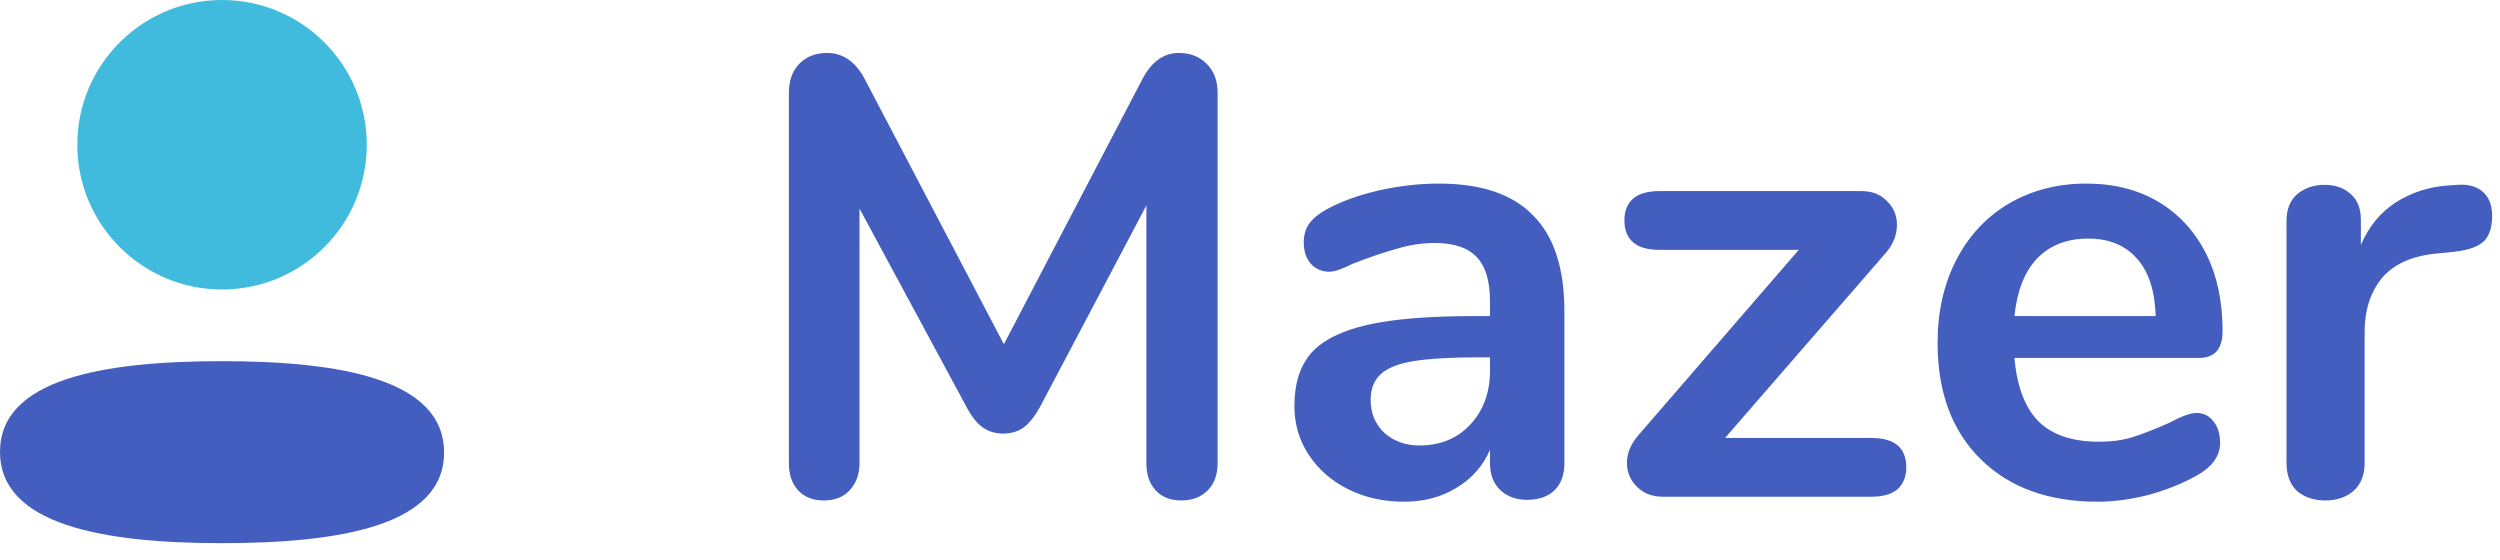
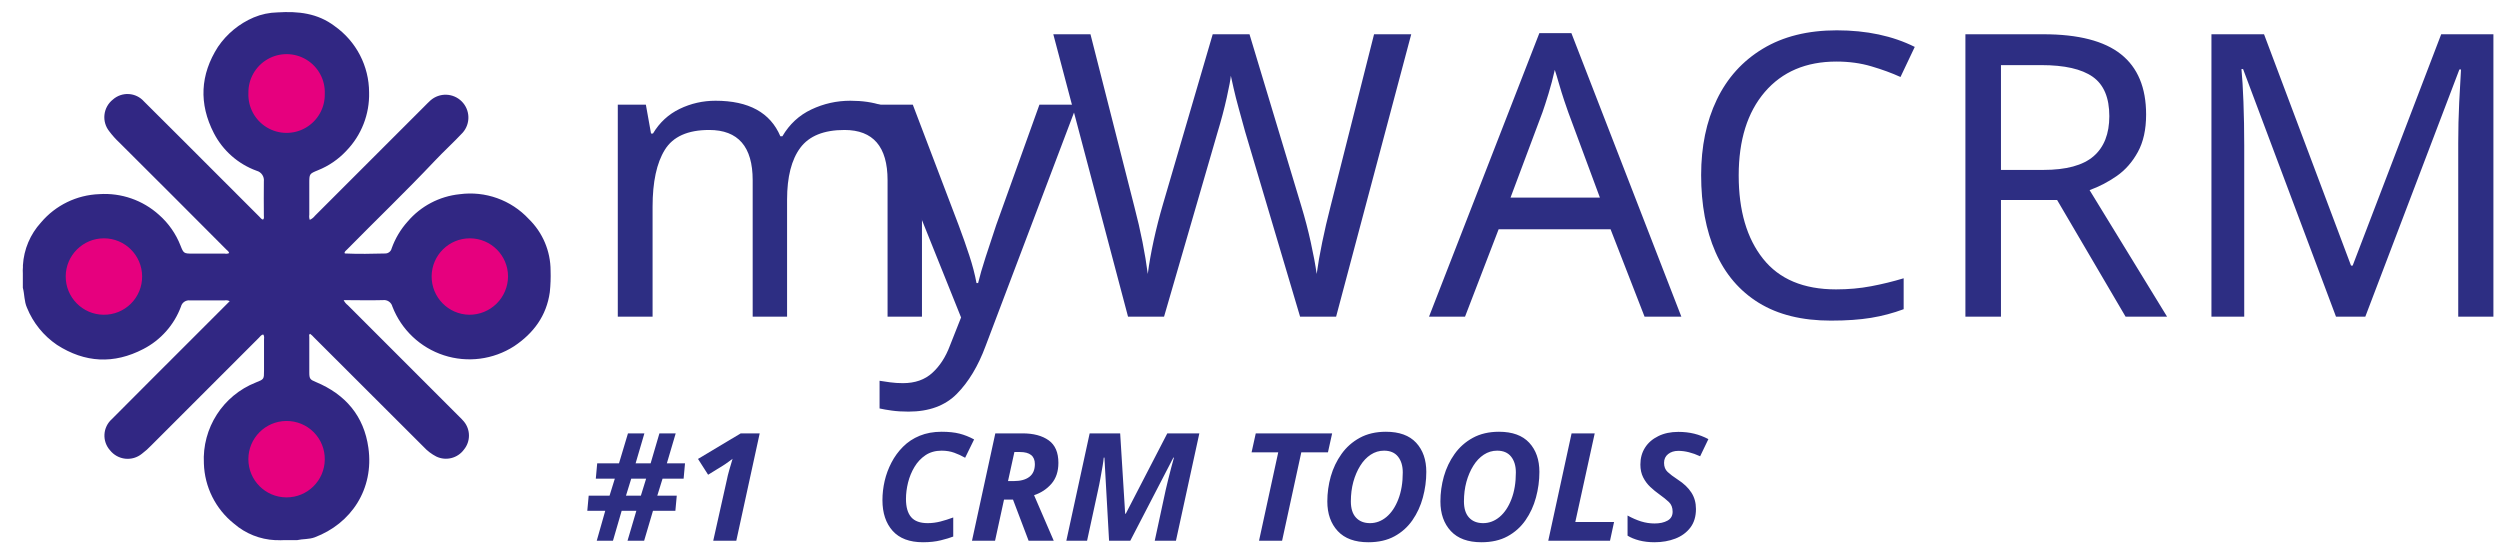
- <svg xmlns="http://www.w3.org/2000/svg" viewBox="0 0 152 34" fill-rule="evenodd" stroke-linejoin="round" stroke-miterlimit="2">
-   <path d="M0 27.472c0 4.409 6.18 5.552 13.5 5.552 7.281 0 13.5-1.103 13.5-5.513s-6.179-5.552-13.5-5.552c-7.281 0-13.5 1.103-13.5 5.513z" fill="#435ebe" fill-rule="nonzero" />
-   <circle cx="13.5" cy="8.8" r="8.8" fill="#41bbdd" />
-   <path d="M71.676 3.22c.709 0 1.279.228 1.71.684.431.431.646 1.013.646 1.748v22.496c0 .709-.203 1.267-.608 1.672s-.937.608-1.596.608-1.178-.203-1.558-.608-.57-.963-.57-1.672V12.492l-6.46 12.236c-.304.557-.633.975-.988 1.254-.355.253-.773.38-1.254.38s-.899-.127-1.254-.38-.684-.671-.988-1.254l-6.498-12.046v15.466c0 .684-.203 1.241-.608 1.672-.38.405-.899.608-1.558.608s-1.178-.203-1.558-.608-.57-.963-.57-1.672V5.652c0-.735.203-1.317.608-1.748.431-.456 1.001-.684 1.71-.684.988 0 1.761.545 2.318 1.634l8.436 16.074 8.398-16.074c.557-1.089 1.305-1.634 2.242-1.634zm15.801 7.942c2.584 0 4.497.646 5.738 1.938 1.267 1.267 1.9 3.205 1.9 5.814v9.272c0 .684-.203 1.229-.608 1.634-.405.38-.962.57-1.672.57-.658 0-1.203-.203-1.634-.608-.405-.405-.608-.937-.608-1.596v-.836c-.431.988-1.114 1.761-2.052 2.318-.912.557-1.976.836-3.192.836-1.241 0-2.368-.253-3.382-.76s-1.811-1.203-2.394-2.09-.874-1.875-.874-2.964c0-1.368.342-2.445 1.026-3.23.71-.785 1.85-1.355 3.42-1.71s3.737-.532 6.498-.532h.95v-.874c0-1.241-.266-2.141-.798-2.698-.532-.583-1.393-.874-2.584-.874a7.78 7.78 0 0 0-2.242.342c-.76.203-1.659.507-2.698.912-.658.329-1.14.494-1.444.494-.456 0-.836-.165-1.14-.494-.278-.329-.418-.76-.418-1.292 0-.431.102-.798.304-1.102.228-.329.596-.633 1.102-.912.887-.481 1.938-.861 3.154-1.14 1.242-.279 2.458-.418 3.648-.418zm-1.178 15.922c1.267 0 2.293-.418 3.078-1.254.811-.861 1.216-1.963 1.216-3.306v-.798h-.684c-1.697 0-3.015.076-3.952.228s-1.608.418-2.014.798-.608.899-.608 1.558c0 .811.279 1.482.836 2.014.583.507 1.292.76 2.128.76zm27.476-.456c1.418 0 2.128.595 2.128 1.786 0 .557-.178 1.001-.532 1.33-.355.304-.887.456-1.596.456h-12.692c-.634 0-1.153-.203-1.558-.608a1.97 1.97 0 0 1-.608-1.444c0-.583.228-1.14.684-1.672l9.766-11.286h-8.474c-.71 0-1.242-.152-1.596-.456s-.532-.747-.532-1.33.177-1.026.532-1.33.886-.456 1.596-.456h12.274c.658 0 1.178.203 1.558.608.405.38.608.861.608 1.444 0 .608-.216 1.165-.646 1.672l-9.804 11.286h8.892zm19.762-1.52c.431 0 .773.165 1.026.494.279.329.418.773.418 1.33 0 .785-.468 1.444-1.406 1.976-.861.481-1.836.874-2.926 1.178-1.089.279-2.128.418-3.116.418-2.989 0-5.358-.861-7.106-2.584s-2.622-4.079-2.622-7.068c0-1.9.38-3.585 1.14-5.054s1.824-2.609 3.192-3.42c1.394-.811 2.964-1.216 4.712-1.216 1.672 0 3.129.367 4.37 1.102s2.204 1.773 2.888 3.116 1.026 2.926 1.026 4.75c0 1.089-.481 1.634-1.444 1.634h-11.21c.152 1.748.646 3.04 1.482 3.876.836.811 2.052 1.216 3.648 1.216.811 0 1.52-.101 2.128-.304.634-.203 1.343-.481 2.128-.836.76-.405 1.318-.608 1.672-.608zm-6.574-10.602c-1.292 0-2.33.405-3.116 1.216-.76.811-1.216 1.976-1.368 3.496h8.588c-.05-1.545-.43-2.711-1.14-3.496-.709-.811-1.697-1.216-2.964-1.216zm22.43-3.268c.658-.051 1.178.089 1.558.418s.57.823.57 1.482c0 .684-.165 1.191-.494 1.52s-.925.545-1.786.646l-1.14.114c-1.495.152-2.597.659-3.306 1.52-.684.861-1.026 1.938-1.026 3.23v7.98c0 .735-.228 1.305-.684 1.71-.456.38-1.026.57-1.71.57s-1.254-.19-1.71-.57c-.431-.405-.646-.975-.646-1.71V13.442c0-.709.215-1.254.646-1.634.456-.38 1.013-.57 1.672-.57s1.19.19 1.596.57c.405.355.608.874.608 1.558v1.52c.481-1.115 1.19-1.976 2.128-2.584.962-.608 2.026-.95 3.192-1.026l.532-.038z" fill="#435ebe" fill-rule="nonzero" />
+ <svg xmlns="http://www.w3.org/2000/svg" id="Layer_1" data-name="Layer 1" viewBox="0 0 605.26 134.69">
+   <path d="M5.55,64.7v-.5A16.79,16.79,0,0,1,9.92,53.87,19.39,19.39,0,0,1,24.06,47,19.62,19.62,0,0,1,38.48,52a19.23,19.23,0,0,1,5.23,7.48c.72,1.84.82,1.92,2.83,1.92q3.93,0,7.86,0a1.69,1.69,0,0,0,1.08-.13c-.09-.41-.43-.6-.69-.86q-12.94-13-25.91-25.91a20.57,20.57,0,0,1-2.41-2.69,5.45,5.45,0,0,1,.85-7.7,5.33,5.33,0,0,1,7.53.44c6.29,6.23,12.53,12.51,18.79,18.76q4.57,4.59,9.17,9.17c.25.25.46.59.86.69.34-.29.21-.69.21-1,0-2.74-.05-5.49,0-8.23a2.38,2.38,0,0,0-1.76-2.6,18.92,18.92,0,0,1-10.34-9.1c-3.67-7.13-3.33-14.16,1-20.91a19.9,19.9,0,0,1,8.65-7.11A15.65,15.65,0,0,1,67.19,3c5-.31,9.7.18,13.84,3.33a19.69,19.69,0,0,1,8.33,16.05,19.58,19.58,0,0,1-5.51,14.13A19,19,0,0,1,77,41.21c-2.12.87-2.12.87-2.12,3.2V52A2.45,2.45,0,0,0,75,53.23a3.33,3.33,0,0,0,1.26-1q13.27-13.26,26.54-26.53c.47-.47.93-.95,1.42-1.39a5.53,5.53,0,0,1,7.8,7.81c-2.21,2.37-4.62,4.55-6.84,6.91C98.3,46.31,91.05,53.27,84,60.43c-.23.23-.52.42-.59.76,0,.1.06.18.15.18,3.24.15,6.48.08,9.72,0a1.59,1.59,0,0,0,1.54-1.23,19.56,19.56,0,0,1,3.86-6.49,19.1,19.1,0,0,1,12.6-6.63A19.34,19.34,0,0,1,128,53a17.45,17.45,0,0,1,5.3,12.52,37.91,37.91,0,0,1-.19,5.22c-.8,5.72-3.94,9.94-8.64,13.08A20,20,0,0,1,95,74.22a2.08,2.08,0,0,0-2.29-1.56c-3.15.09-6.3,0-9.51,0a3.34,3.34,0,0,0,1,1.22l27,27a15.51,15.51,0,0,1,1.12,1.18,5.34,5.34,0,0,1,0,6.79,5.4,5.4,0,0,1-6.69,1.68,11,11,0,0,1-3.06-2.33L76,81.67a5.33,5.33,0,0,0-.92-.85c-.35.17-.2.5-.2.75,0,2.87,0,5.73,0,8.6,0,1.53.19,1.74,1.58,2.31,7.2,3,11.66,8.25,12.73,15.94,1.4,10-4.18,18.35-13,21.67-1.37.51-2.86.36-4.27.68H68.63a10.57,10.57,0,0,1-1.49,0h-.5a16.4,16.4,0,0,1-10-4,19.36,19.36,0,0,1-7.28-14.57A19.93,19.93,0,0,1,61.92,92.61c2-.79,2-.79,2-2.86q0-3.73,0-7.48c0-.43.14-.9-.21-1.3-.49.11-.74.52-1.05.83l-26,26a18.25,18.25,0,0,1-2.32,2.07,5.45,5.45,0,0,1-7.7-.85,5.33,5.33,0,0,1,.42-7.53c6.49-6.55,13-13,19.55-19.57,3-3,6-6,9-9a1.89,1.89,0,0,0-1.25-.19c-2.78,0-5.57,0-8.35,0a2,2,0,0,0-2.2,1.5A19,19,0,0,1,34.7,84.5c-7.13,3.71-14.14,3.35-20.9-1a19.9,19.9,0,0,1-7.27-9c-.7-1.56-.57-3.24-1-4.83v-3.5A9.27,9.27,0,0,1,5.55,64.7Z" style="fill:#312783" />
+   <path d="M78.63,111.27a9.25,9.25,0,1,1-9.3-9.35A9.21,9.21,0,0,1,78.63,111.27Z" style="fill:#e6007e" />
+   <path d="M78.63,22.75a9.25,9.25,0,1,1-18.49-.22,9.25,9.25,0,1,1,18.49.22Z" style="fill:#e6007e" />
+   <path d="M25.06,76.2a9.25,9.25,0,1,1,9.35-9.29A9.22,9.22,0,0,1,25.06,76.2Z" style="fill:#e6007e" />
+   <path d="M113.59,76.2A9.25,9.25,0,1,1,123,66.91,9.33,9.33,0,0,1,113.59,76.2Z" style="fill:#e6007e" />
+   <text transform="translate(141.43 76.67)" style="font-size:95.77px;fill:#2d2e83;font-family:GillSansMT, Gill Sans MT">
+     <tspan style="letter-spacing:-0.035em">m</tspan>
+     <tspan x="70.47" y="0">y</tspan>
+     <tspan x="112.42" y="0" style="letter-spacing:-0.08em">W</tspan>
+     <tspan x="204.54" y="0" style="letter-spacing:-0.04em">A</tspan>
+     <tspan x="264.58" y="0">CRM</tspan>
+   </text>
+   <text transform="translate(141.43 130.92) scale(1.03 1)" style="font-size:36.411px;fill:#2d2e83;font-family:CaviarDreams-BoldItalic, Caviar Dreams;font-weight:700;font-style:italic">#1<tspan x="55.68" y="0" style="letter-spacing:-0.01em"> </tspan>
+     <tspan x="67.92" y="0" style="letter-spacing:0em">CRM TOOLS</tspan>
+   </text>
</svg>
